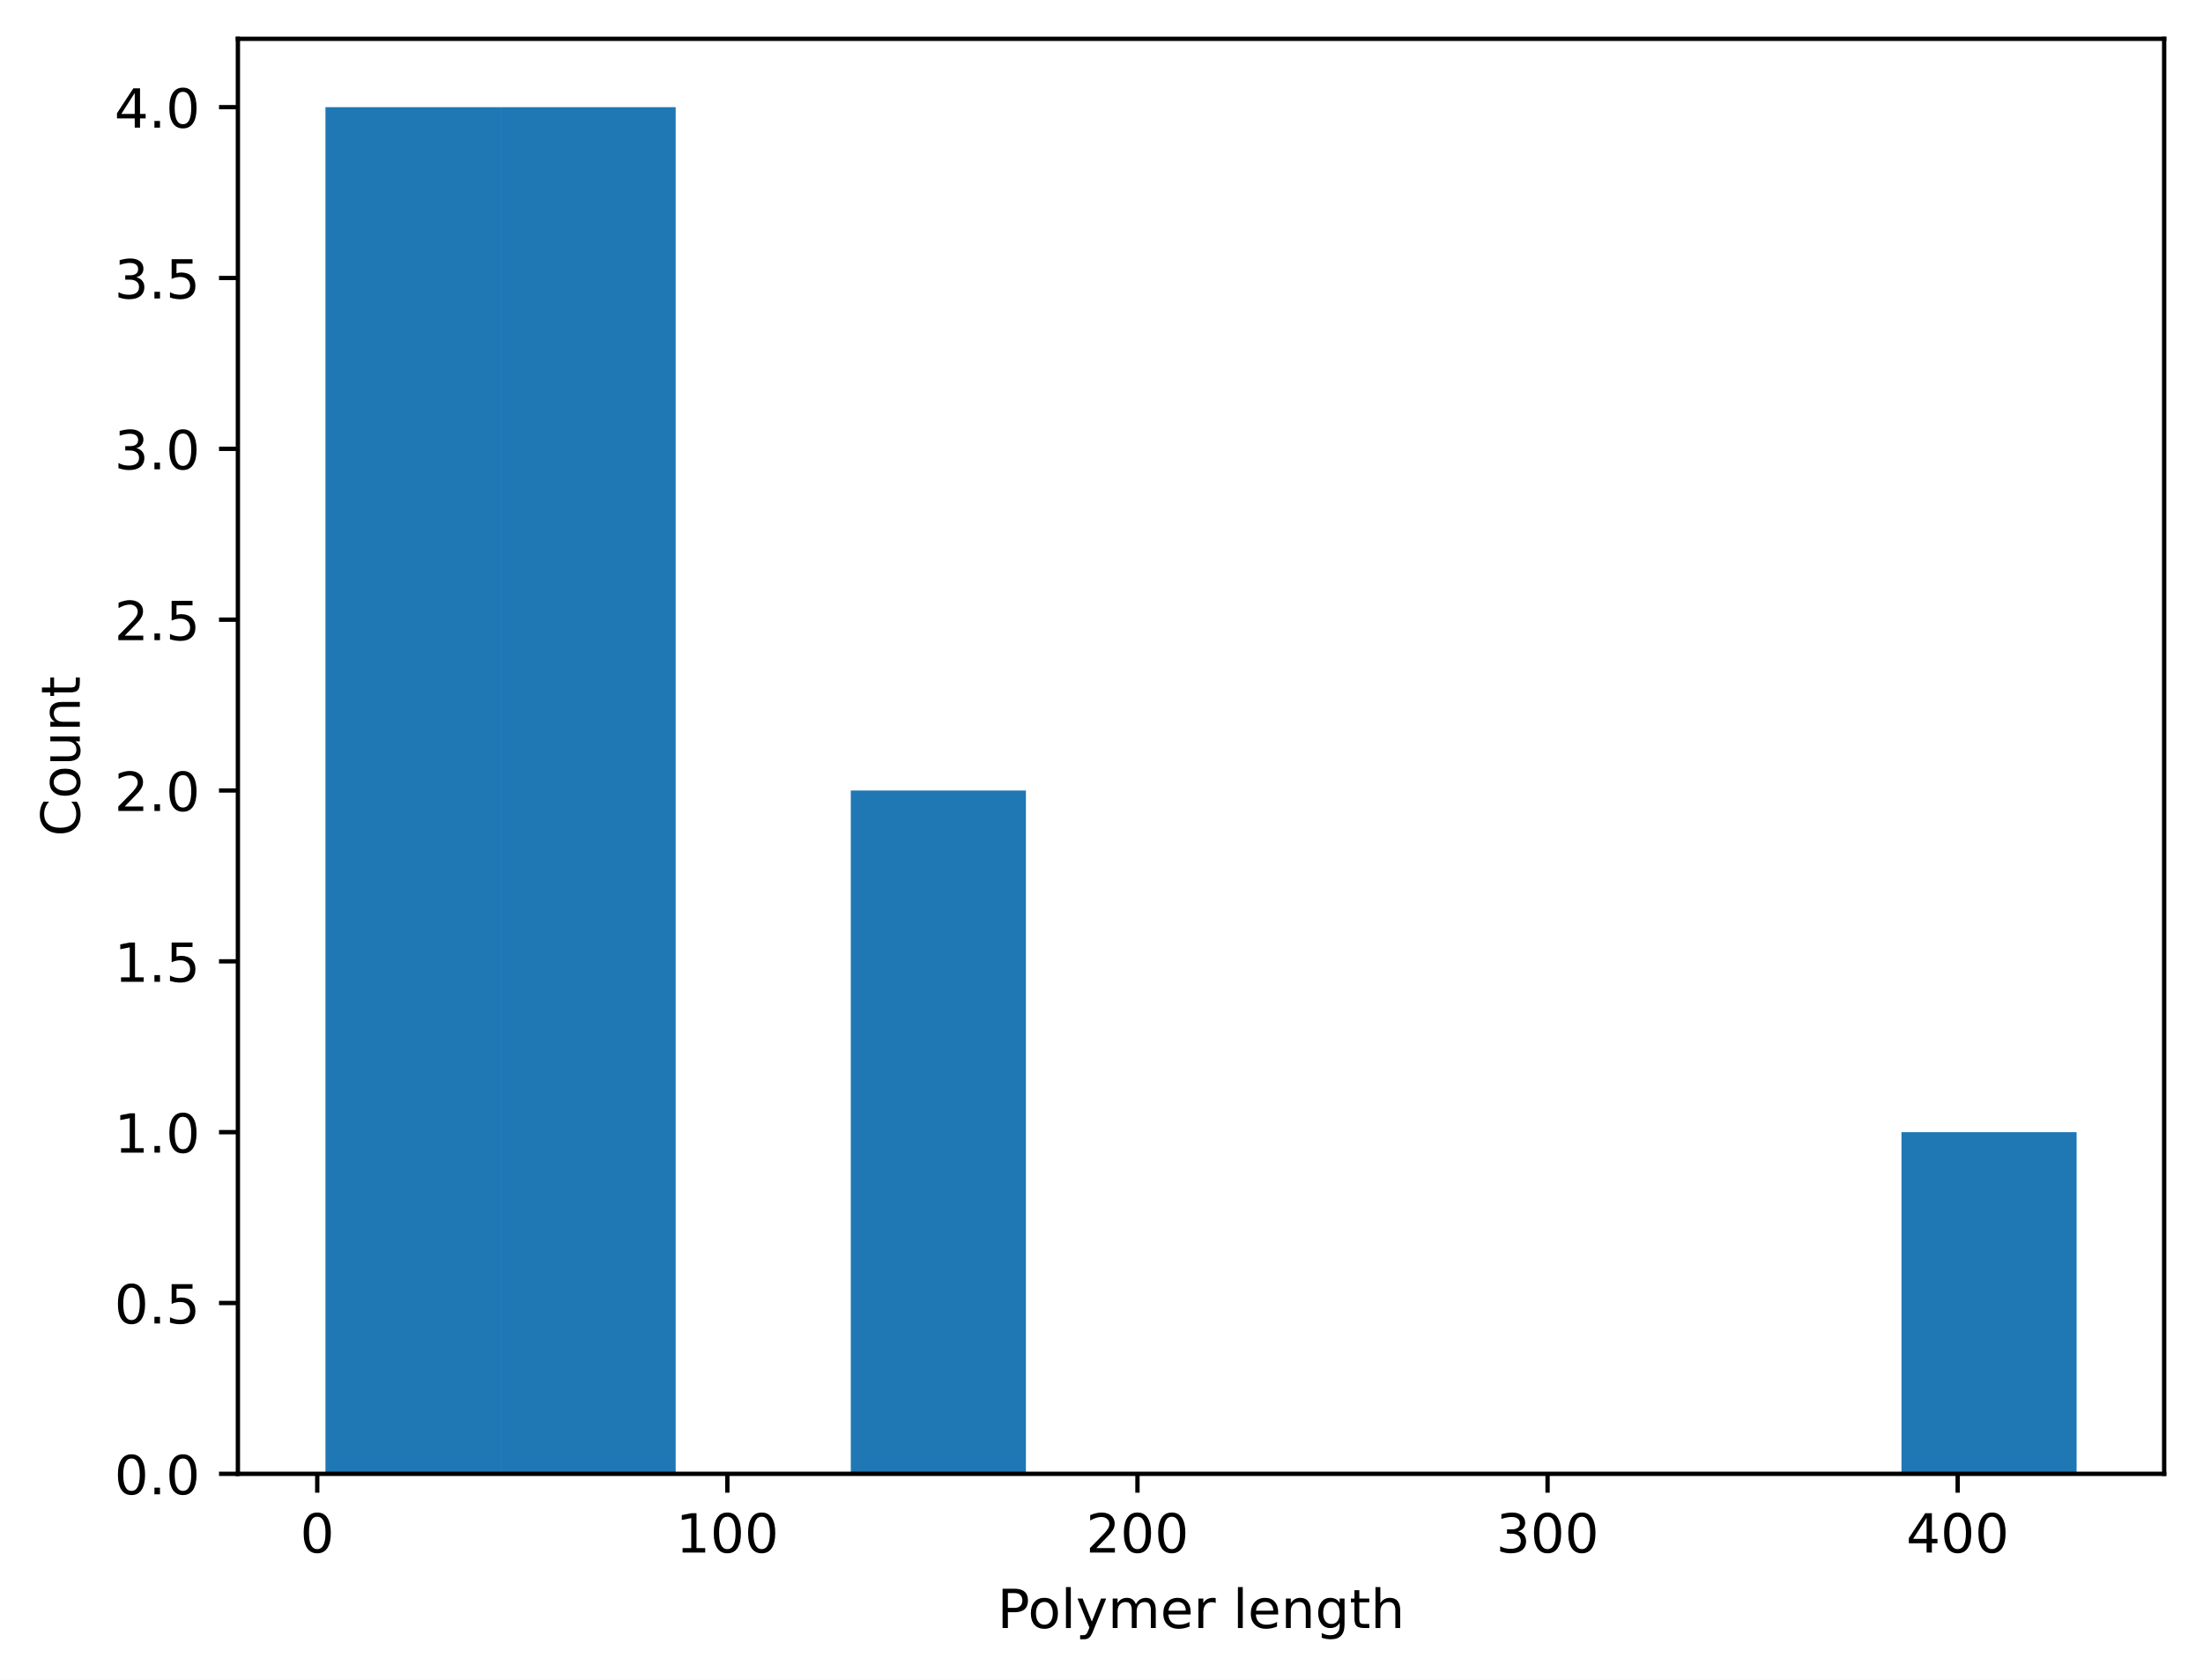
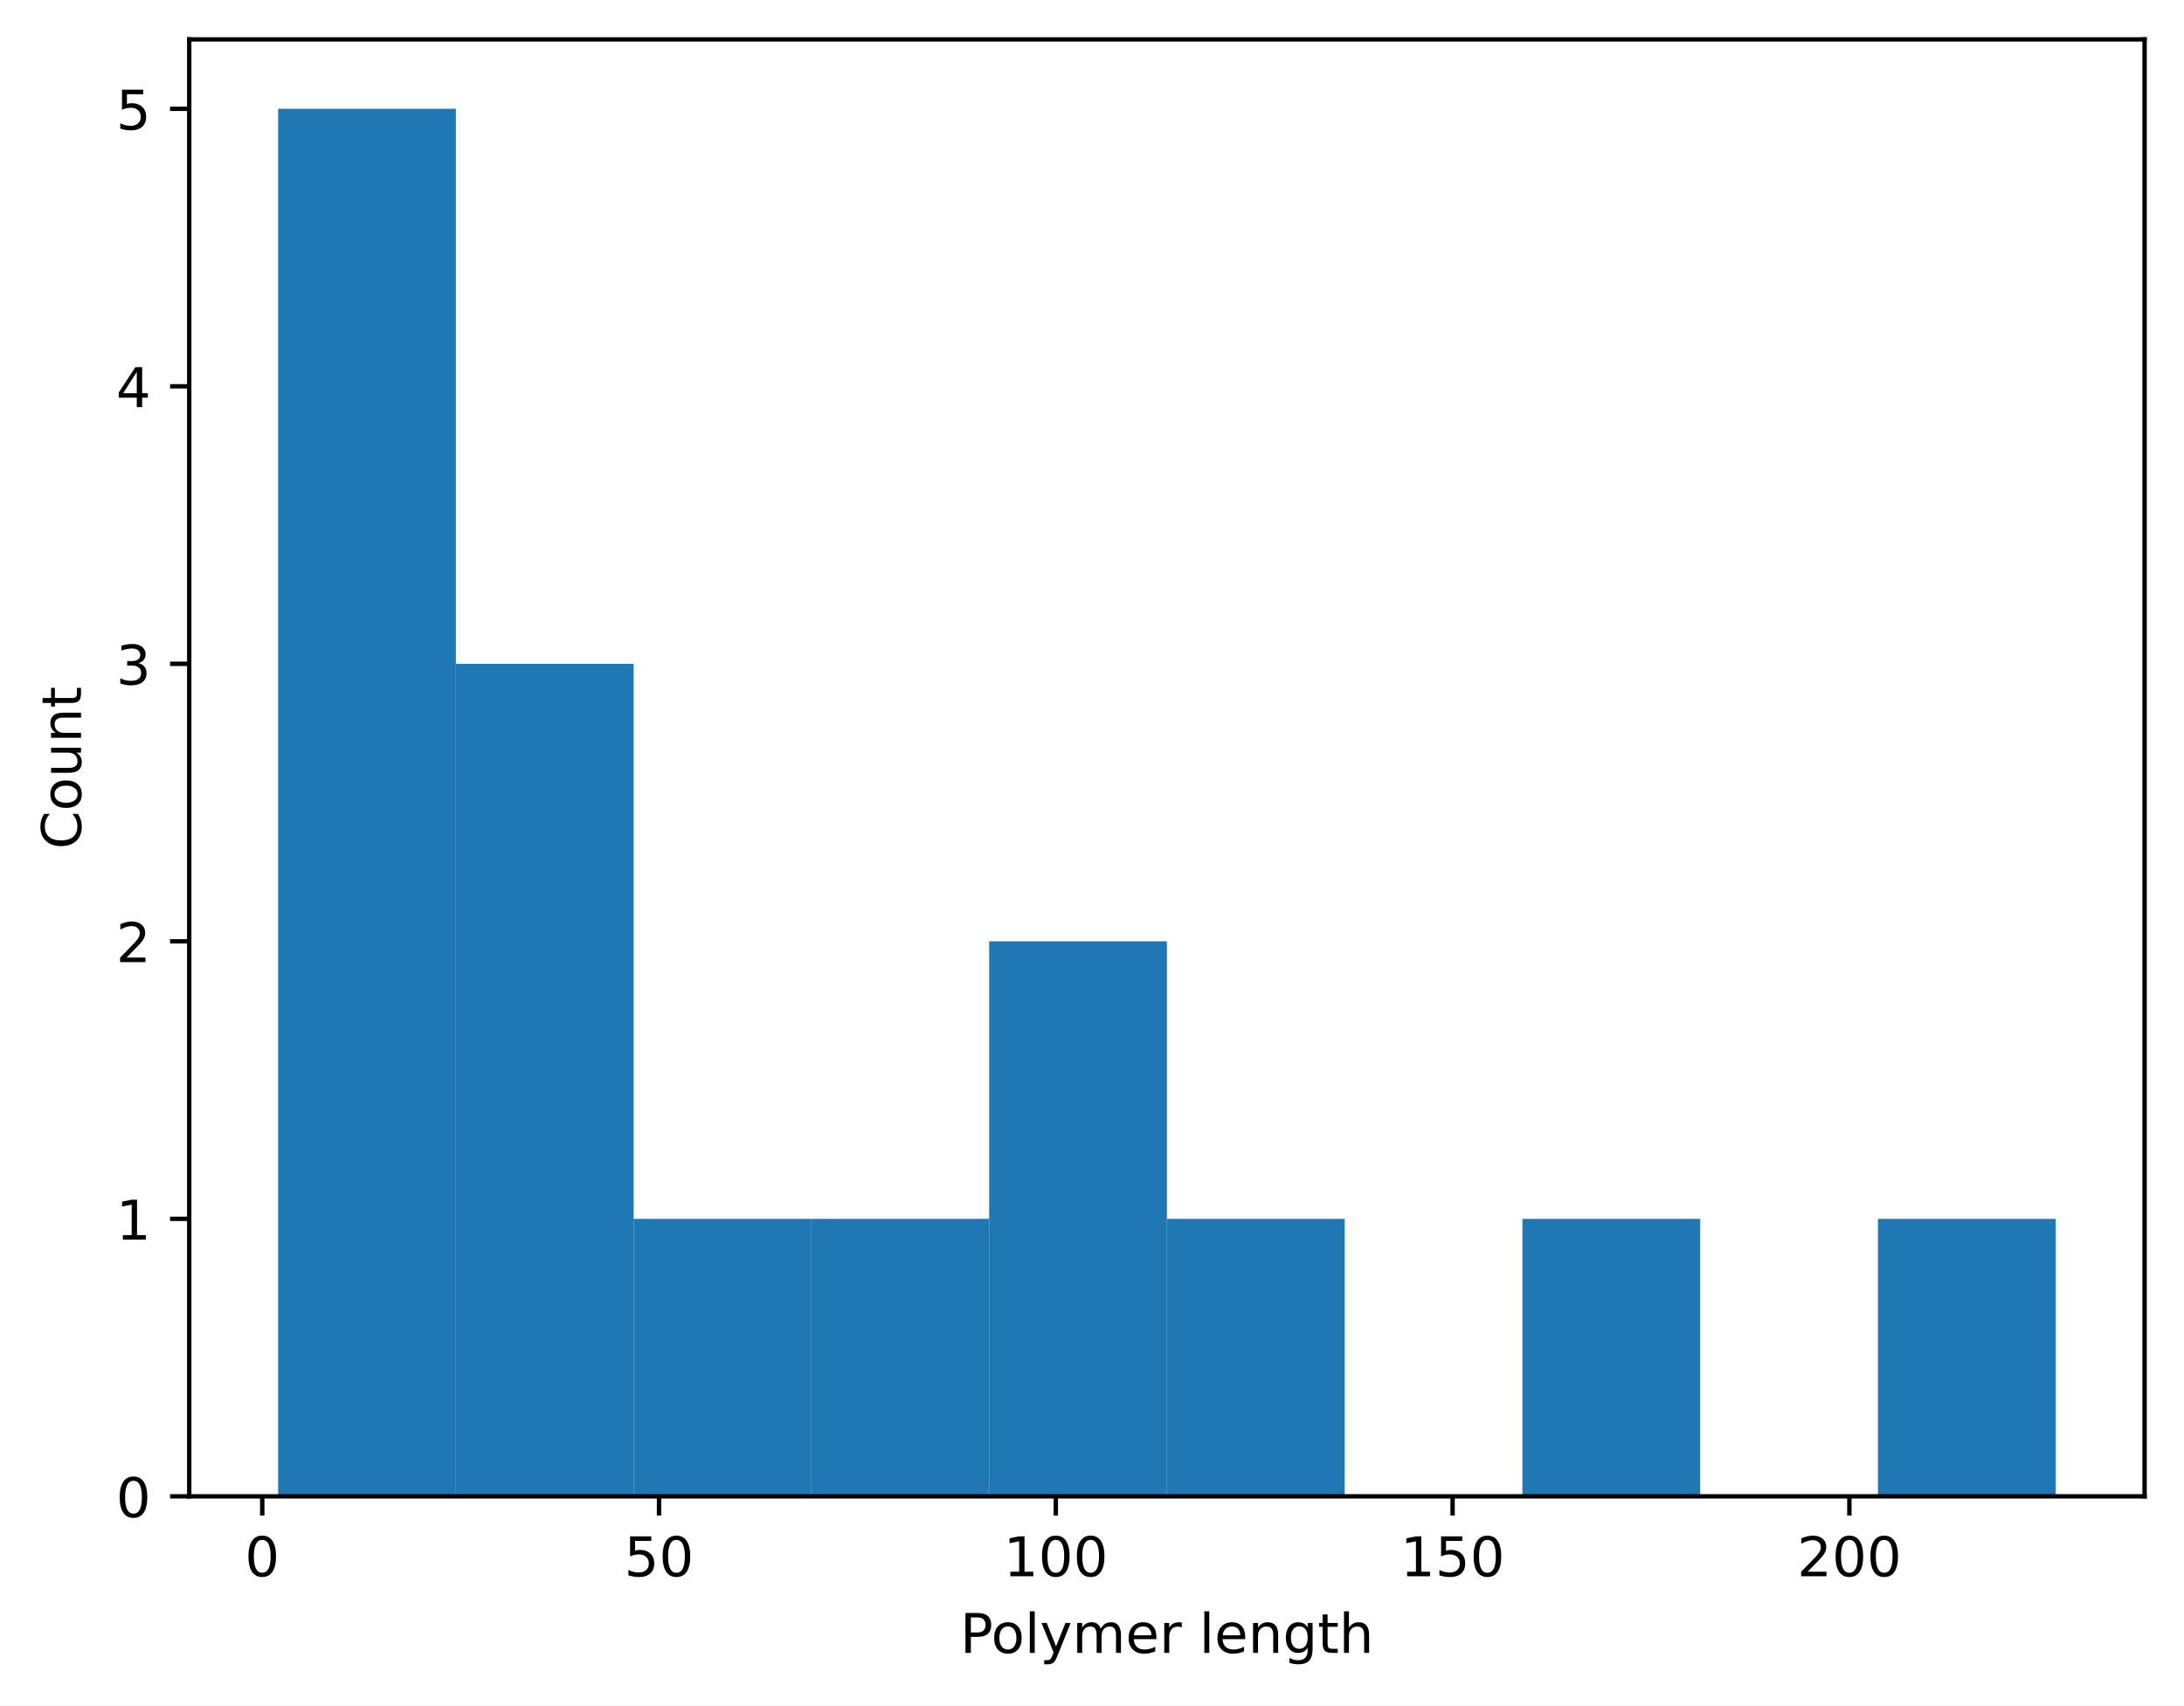
- <svg xmlns="http://www.w3.org/2000/svg" xmlns:xlink="http://www.w3.org/1999/xlink" width="408.423pt" height="311.513pt" viewBox="0 0 408.423 311.513" version="1.1">
+ <svg xmlns="http://www.w3.org/2000/svg" xmlns:xlink="http://www.w3.org/1999/xlink" width="398.882pt" height="311.513pt" viewBox="0 0 398.882 311.513" version="1.1">
  <defs>
    <style type="text/css">*{stroke-linejoin: round; stroke-linecap: butt}</style>
  </defs>
  <g id="figure_1">
    <g id="patch_1">
-       <path d="M 0 311.513  L 408.423 311.513  L 408.423 0  L 0 0  z " style="fill: #ffffff" />
+       <path d="M 0 311.513  L 398.882 311.513  L 398.882 0  L 0 0  z " style="fill: #ffffff" />
    </g>
    <g id="axes_1">
      <g id="patch_2">
-         <path d="M 44.103 273.312  L 401.223 273.312  L 401.223 7.2  L 44.103 7.2  z " style="fill: #ffffff" />
+         <path d="M 34.562 273.312  L 391.683 273.312  L 391.683 7.2  L 34.562 7.2  z " style="fill: #ffffff" />
      </g>
      <g id="patch_3">
-         <path d="M 60.336 273.312  L 92.801 273.312  L 92.801 19.872  L 60.336 19.872  z " clip-path="url(#p79c6729367)" style="fill: #1f77b4" />
+         <path d="M 50.795 273.312  L 83.261 273.312  L 83.261 19.872  L 50.795 19.872  z " clip-path="url(#pa823205411)" style="fill: #1f77b4" />
      </g>
      <g id="patch_4">
-         <path d="M 92.801 273.312  L 125.267 273.312  L 125.267 19.872  L 92.801 19.872  z " clip-path="url(#p79c6729367)" style="fill: #1f77b4" />
+         <path d="M 83.261 273.312  L 115.726 273.312  L 115.726 121.248  L 83.261 121.248  z " clip-path="url(#pa823205411)" style="fill: #1f77b4" />
      </g>
      <g id="patch_5">
-         <path d="M 125.267 273.312  L 157.732 273.312  L 157.732 273.312  L 125.267 273.312  z " clip-path="url(#p79c6729367)" style="fill: #1f77b4" />
+         <path d="M 115.726 273.312  L 148.192 273.312  L 148.192 222.624  L 115.726 222.624  z " clip-path="url(#pa823205411)" style="fill: #1f77b4" />
      </g>
      <g id="patch_6">
-         <path d="M 157.732 273.312  L 190.198 273.312  L 190.198 146.592  L 157.732 146.592  z " clip-path="url(#p79c6729367)" style="fill: #1f77b4" />
+         <path d="M 148.192 273.312  L 180.657 273.312  L 180.657 222.624  L 148.192 222.624  z " clip-path="url(#pa823205411)" style="fill: #1f77b4" />
      </g>
      <g id="patch_7">
-         <path d="M 190.198 273.312  L 222.663 273.312  L 222.663 273.312  L 190.198 273.312  z " clip-path="url(#p79c6729367)" style="fill: #1f77b4" />
+         <path d="M 180.657 273.312  L 213.123 273.312  L 213.123 171.936  L 180.657 171.936  z " clip-path="url(#pa823205411)" style="fill: #1f77b4" />
      </g>
      <g id="patch_8">
-         <path d="M 222.663 273.312  L 255.129 273.312  L 255.129 273.312  L 222.663 273.312  z " clip-path="url(#p79c6729367)" style="fill: #1f77b4" />
+         <path d="M 213.123 273.312  L 245.588 273.312  L 245.588 222.624  L 213.123 222.624  z " clip-path="url(#pa823205411)" style="fill: #1f77b4" />
      </g>
      <g id="patch_9">
-         <path d="M 255.129 273.312  L 287.594 273.312  L 287.594 273.312  L 255.129 273.312  z " clip-path="url(#p79c6729367)" style="fill: #1f77b4" />
+         <path d="M 245.588 273.312  L 278.053 273.312  L 278.053 273.312  L 245.588 273.312  z " clip-path="url(#pa823205411)" style="fill: #1f77b4" />
      </g>
      <g id="patch_10">
-         <path d="M 287.594 273.312  L 320.059 273.312  L 320.059 273.312  L 287.594 273.312  z " clip-path="url(#p79c6729367)" style="fill: #1f77b4" />
+         <path d="M 278.053 273.312  L 310.519 273.312  L 310.519 222.624  L 278.053 222.624  z " clip-path="url(#pa823205411)" style="fill: #1f77b4" />
      </g>
      <g id="patch_11">
-         <path d="M 320.059 273.312  L 352.525 273.312  L 352.525 273.312  L 320.059 273.312  z " clip-path="url(#p79c6729367)" style="fill: #1f77b4" />
+         <path d="M 310.519 273.312  L 342.984 273.312  L 342.984 273.312  L 310.519 273.312  z " clip-path="url(#pa823205411)" style="fill: #1f77b4" />
      </g>
      <g id="patch_12">
-         <path d="M 352.525 273.312  L 384.99 273.312  L 384.99 209.952  L 352.525 209.952  z " clip-path="url(#p79c6729367)" style="fill: #1f77b4" />
+         <path d="M 342.984 273.312  L 375.45 273.312  L 375.45 222.624  L 342.984 222.624  z " clip-path="url(#pa823205411)" style="fill: #1f77b4" />
      </g>
      <g id="matplotlib.axis_1">
        <g id="xtick_1">
          <g id="line2d_1">
            <defs>
-               <path id="m4d6ea83478" d="M 0 0  L 0 3.5  " style="stroke: #000000; stroke-width: 0.8" />
-             </defs>
-             <g>
-               <use xlink:href="#m4d6ea83478" x="58.815" y="273.312" style="stroke: #000000; stroke-width: 0.8" />
+               <path id="mf8791bfb45" d="M 0 0  L 0 3.5  " style="stroke: #000000; stroke-width: 0.8" />
+             </defs>
+             <g>
+               <use xlink:href="#mf8791bfb45" x="47.897" y="273.312" style="stroke: #000000; stroke-width: 0.8" />
            </g>
          </g>
          <g id="text_1">
-             <g transform="translate(55.63397 287.9097) scale(0.1 -0.1)">
+             <g transform="translate(44.71528 287.9097) scale(0.1 -0.1)">
              <defs>
                <path id="DejaVuSans-13" d="M 2034 4250  Q 1547 4250 1301 3770  Q 1056 3291 1056 2328  Q 1056 1369 1301 889  Q 1547 409 2034 409  Q 2525 409 2770 889  Q 3016 1369 3016 2328  Q 3016 3291 2770 3770  Q 2525 4250 2034 4250  z M 2034 4750  Q 2819 4750 3233 4129  Q 3647 3509 3647 2328  Q 3647 1150 3233 529  Q 2819 -91 2034 -91  Q 1250 -91 836 529  Q 422 1150 422 2328  Q 422 3509 836 4129  Q 1250 4750 2034 4750  z " transform="scale(0.015625)" />
              </defs>
              <use xlink:href="#DejaVuSans-13" />
            </g>
          </g>
        </g>
        <g id="xtick_2">
          <g id="line2d_2">
            <g>
-               <use xlink:href="#m4d6ea83478" x="134.847" y="273.312" style="stroke: #000000; stroke-width: 0.8" />
+               <use xlink:href="#mf8791bfb45" x="120.364" y="273.312" style="stroke: #000000; stroke-width: 0.8" />
            </g>
          </g>
          <g id="text_2">
-             <g transform="translate(125.303 287.9097) scale(0.1 -0.1)">
+             <g transform="translate(114.0016 287.9097) scale(0.1 -0.1)">
+               <defs>
+                 <path id="DejaVuSans-18" d="M 691 4666  L 3169 4666  L 3169 4134  L 1269 4134  L 1269 2991  Q 1406 3038 1543 3061  Q 1681 3084 1819 3084  Q 2600 3084 3056 2656  Q 3513 2228 3513 1497  Q 3513 744 3044 326  Q 2575 -91 1722 -91  Q 1428 -91 1123 -41  Q 819 9 494 109  L 494 744  Q 775 591 1075 516  Q 1375 441 1709 441  Q 2250 441 2565 725  Q 2881 1009 2881 1497  Q 2881 1984 2565 2268  Q 2250 2553 1709 2553  Q 1456 2553 1204 2497  Q 953 2441 691 2322  L 691 4666  z " transform="scale(0.015625)" />
+               </defs>
+               <use xlink:href="#DejaVuSans-18" />
+               <use xlink:href="#DejaVuSans-13" transform="translate(63.625 0)" />
+             </g>
+           </g>
+         </g>
+         <g id="xtick_3">
+           <g id="line2d_3">
+             <g>
+               <use xlink:href="#mf8791bfb45" x="192.832" y="273.312" style="stroke: #000000; stroke-width: 0.8" />
+             </g>
+           </g>
+           <g id="text_3">
+             <g transform="translate(183.2878 287.9097) scale(0.1 -0.1)">
              <defs>
                <path id="DejaVuSans-14" d="M 794 531  L 1825 531  L 1825 4091  L 703 3866  L 703 4441  L 1819 4666  L 2450 4666  L 2450 531  L 3481 531  L 3481 0  L 794 0  L 794 531  z " transform="scale(0.015625)" />
              </defs>
              <use xlink:href="#DejaVuSans-14" />
              <use xlink:href="#DejaVuSans-13" transform="translate(63.625 0)" />
              <use xlink:href="#DejaVuSans-13" transform="translate(127.25 0)" />
            </g>
          </g>
        </g>
-         <g id="xtick_3">
-           <g id="line2d_3">
-             <g>
-               <use xlink:href="#m4d6ea83478" x="210.878" y="273.312" style="stroke: #000000; stroke-width: 0.8" />
-             </g>
-           </g>
-           <g id="text_3">
-             <g transform="translate(201.3345 287.9097) scale(0.1 -0.1)">
+         <g id="xtick_4">
+           <g id="line2d_4">
+             <g>
+               <use xlink:href="#mf8791bfb45" x="265.299" y="273.312" style="stroke: #000000; stroke-width: 0.8" />
+             </g>
+           </g>
+           <g id="text_4">
+             <g transform="translate(255.7554 287.9097) scale(0.1 -0.1)">
+               <use xlink:href="#DejaVuSans-14" />
+               <use xlink:href="#DejaVuSans-18" transform="translate(63.625 0)" />
+               <use xlink:href="#DejaVuSans-13" transform="translate(127.25 0)" />
+             </g>
+           </g>
+         </g>
+         <g id="xtick_5">
+           <g id="line2d_5">
+             <g>
+               <use xlink:href="#mf8791bfb45" x="337.767" y="273.312" style="stroke: #000000; stroke-width: 0.8" />
+             </g>
+           </g>
+           <g id="text_5">
+             <g transform="translate(328.2229 287.9097) scale(0.1 -0.1)">
              <defs>
                <path id="DejaVuSans-15" d="M 1228 531  L 3431 531  L 3431 0  L 469 0  L 469 531  Q 828 903 1448 1529  Q 2069 2156 2228 2338  Q 2531 2678 2651 2914  Q 2772 3150 2772 3378  Q 2772 3750 2511 3984  Q 2250 4219 1831 4219  Q 1534 4219 1204 4116  Q 875 4013 500 3803  L 500 4441  Q 881 4594 1212 4672  Q 1544 4750 1819 4750  Q 2544 4750 2975 4387  Q 3406 4025 3406 3419  Q 3406 3131 3298 2873  Q 3191 2616 2906 2266  Q 2828 2175 2409 1742  Q 1991 1309 1228 531  z " transform="scale(0.015625)" />
              </defs>
              <use xlink:href="#DejaVuSans-15" />
              <use xlink:href="#DejaVuSans-13" transform="translate(63.625 0)" />
              <use xlink:href="#DejaVuSans-13" transform="translate(127.25 0)" />
            </g>
          </g>
        </g>
-         <g id="xtick_4">
-           <g id="line2d_4">
-             <g>
-               <use xlink:href="#m4d6ea83478" x="286.91" y="273.312" style="stroke: #000000; stroke-width: 0.8" />
-             </g>
-           </g>
-           <g id="text_4">
-             <g transform="translate(277.366 287.9097) scale(0.1 -0.1)">
-               <defs>
-                 <path id="DejaVuSans-16" d="M 2597 2516  Q 3050 2419 3304 2112  Q 3559 1806 3559 1356  Q 3559 666 3084 287  Q 2609 -91 1734 -91  Q 1441 -91 1130 -33  Q 819 25 488 141  L 488 750  Q 750 597 1062 519  Q 1375 441 1716 441  Q 2309 441 2620 675  Q 2931 909 2931 1356  Q 2931 1769 2642 2001  Q 2353 2234 1838 2234  L 1294 2234  L 1294 2753  L 1863 2753  Q 2328 2753 2575 2939  Q 2822 3125 2822 3475  Q 2822 3834 2567 4026  Q 2313 4219 1838 4219  Q 1578 4219 1281 4162  Q 984 4106 628 3988  L 628 4550  Q 988 4650 1302 4700  Q 1616 4750 1894 4750  Q 2613 4750 3031 4423  Q 3450 4097 3450 3541  Q 3450 3153 3228 2886  Q 3006 2619 2597 2516  z " transform="scale(0.015625)" />
-               </defs>
-               <use xlink:href="#DejaVuSans-16" />
-               <use xlink:href="#DejaVuSans-13" transform="translate(63.625 0)" />
-               <use xlink:href="#DejaVuSans-13" transform="translate(127.25 0)" />
-             </g>
-           </g>
-         </g>
-         <g id="xtick_5">
-           <g id="line2d_5">
-             <g>
-               <use xlink:href="#m4d6ea83478" x="362.941" y="273.312" style="stroke: #000000; stroke-width: 0.8" />
-             </g>
-           </g>
-           <g id="text_5">
-             <g transform="translate(353.3975 287.9097) scale(0.1 -0.1)">
-               <defs>
-                 <path id="DejaVuSans-17" d="M 2419 4116  L 825 1625  L 2419 1625  L 2419 4116  z M 2253 4666  L 3047 4666  L 3047 1625  L 3713 1625  L 3713 1100  L 3047 1100  L 3047 0  L 2419 0  L 2419 1100  L 313 1100  L 313 1709  L 2253 4666  z " transform="scale(0.015625)" />
-               </defs>
-               <use xlink:href="#DejaVuSans-17" />
-               <use xlink:href="#DejaVuSans-13" transform="translate(63.625 0)" />
-               <use xlink:href="#DejaVuSans-13" transform="translate(127.25 0)" />
-             </g>
-           </g>
-         </g>
        <g id="text_6">
-           <g transform="translate(184.8897 301.9104) scale(0.1 -0.1)">
+           <g transform="translate(175.3491 301.9104) scale(0.1 -0.1)">
            <defs>
              <path id="DejaVuSans-33" d="M 1259 4147  L 1259 2394  L 2053 2394  Q 2494 2394 2734 2622  Q 2975 2850 2975 3272  Q 2975 3691 2734 3919  Q 2494 4147 2053 4147  L 1259 4147  z M 628 4666  L 2053 4666  Q 2838 4666 3239 4311  Q 3641 3956 3641 3272  Q 3641 2581 3239 2228  Q 2838 1875 2053 1875  L 1259 1875  L 1259 0  L 628 0  L 628 4666  z " transform="scale(0.015625)" />
              <path id="DejaVuSans-52" d="M 1959 3097  Q 1497 3097 1228 2736  Q 959 2375 959 1747  Q 959 1119 1226 758  Q 1494 397 1959 397  Q 2419 397 2687 759  Q 2956 1122 2956 1747  Q 2956 2369 2687 2733  Q 2419 3097 1959 3097  z M 1959 3584  Q 2709 3584 3137 3096  Q 3566 2609 3566 1747  Q 3566 888 3137 398  Q 2709 -91 1959 -91  Q 1206 -91 779 398  Q 353 888 353 1747  Q 353 2609 779 3096  Q 1206 3584 1959 3584  z " transform="scale(0.015625)" />
              <path id="DejaVuSans-4f" d="M 603 4863  L 1178 4863  L 1178 0  L 603 0  L 603 4863  z " transform="scale(0.015625)" />
              <path id="DejaVuSans-5c" d="M 2059 -325  Q 1816 -950 1584 -1140  Q 1353 -1331 966 -1331  L 506 -1331  L 506 -850  L 844 -850  Q 1081 -850 1212 -737  Q 1344 -625 1503 -206  L 1606 56  L 191 3500  L 800 3500  L 1894 763  L 2988 3500  L 3597 3500  L 2059 -325  z " transform="scale(0.015625)" />
              <path id="DejaVuSans-50" d="M 3328 2828  Q 3544 3216 3844 3400  Q 4144 3584 4550 3584  Q 5097 3584 5394 3201  Q 5691 2819 5691 2113  L 5691 0  L 5113 0  L 5113 2094  Q 5113 2597 4934 2840  Q 4756 3084 4391 3084  Q 3944 3084 3684 2787  Q 3425 2491 3425 1978  L 3425 0  L 2847 0  L 2847 2094  Q 2847 2600 2669 2842  Q 2491 3084 2119 3084  Q 1678 3084 1418 2786  Q 1159 2488 1159 1978  L 1159 0  L 581 0  L 581 3500  L 1159 3500  L 1159 2956  Q 1356 3278 1631 3431  Q 1906 3584 2284 3584  Q 2666 3584 2933 3390  Q 3200 3197 3328 2828  z " transform="scale(0.015625)" />
              <path id="DejaVuSans-48" d="M 3597 1894  L 3597 1613  L 953 1613  Q 991 1019 1311 708  Q 1631 397 2203 397  Q 2534 397 2845 478  Q 3156 559 3463 722  L 3463 178  Q 3153 47 2828 -22  Q 2503 -91 2169 -91  Q 1331 -91 842 396  Q 353 884 353 1716  Q 353 2575 817 3079  Q 1281 3584 2069 3584  Q 2775 3584 3186 3129  Q 3597 2675 3597 1894  z M 3022 2063  Q 3016 2534 2758 2815  Q 2500 3097 2075 3097  Q 1594 3097 1305 2825  Q 1016 2553 972 2059  L 3022 2063  z " transform="scale(0.015625)" />
              <path id="DejaVuSans-55" d="M 2631 2963  Q 2534 3019 2420 3045  Q 2306 3072 2169 3072  Q 1681 3072 1420 2755  Q 1159 2438 1159 1844  L 1159 0  L 581 0  L 581 3500  L 1159 3500  L 1159 2956  Q 1341 3275 1631 3429  Q 1922 3584 2338 3584  Q 2397 3584 2469 3576  Q 2541 3569 2628 3553  L 2631 2963  z " transform="scale(0.015625)" />
              <path id="DejaVuSans-3" transform="scale(0.015625)" />
              <path id="DejaVuSans-51" d="M 3513 2113  L 3513 0  L 2938 0  L 2938 2094  Q 2938 2591 2744 2837  Q 2550 3084 2163 3084  Q 1697 3084 1428 2787  Q 1159 2491 1159 1978  L 1159 0  L 581 0  L 581 3500  L 1159 3500  L 1159 2956  Q 1366 3272 1645 3428  Q 1925 3584 2291 3584  Q 2894 3584 3203 3211  Q 3513 2838 3513 2113  z " transform="scale(0.015625)" />
              <path id="DejaVuSans-4a" d="M 2906 1791  Q 2906 2416 2648 2759  Q 2391 3103 1925 3103  Q 1463 3103 1205 2759  Q 947 2416 947 1791  Q 947 1169 1205 825  Q 1463 481 1925 481  Q 2391 481 2648 825  Q 2906 1169 2906 1791  z M 3481 434  Q 3481 -459 3084 -895  Q 2688 -1331 1869 -1331  Q 1566 -1331 1297 -1286  Q 1028 -1241 775 -1147  L 775 -588  Q 1028 -725 1275 -790  Q 1522 -856 1778 -856  Q 2344 -856 2625 -561  Q 2906 -266 2906 331  L 2906 616  Q 2728 306 2450 153  Q 2172 0 1784 0  Q 1141 0 747 490  Q 353 981 353 1791  Q 353 2603 747 3093  Q 1141 3584 1784 3584  Q 2172 3584 2450 3431  Q 2728 3278 2906 2969  L 2906 3500  L 3481 3500  L 3481 434  z " transform="scale(0.015625)" />
              <path id="DejaVuSans-57" d="M 1172 4494  L 1172 3500  L 2356 3500  L 2356 3053  L 1172 3053  L 1172 1153  Q 1172 725 1289 603  Q 1406 481 1766 481  L 2356 481  L 2356 0  L 1766 0  Q 1100 0 847 248  Q 594 497 594 1153  L 594 3053  L 172 3053  L 172 3500  L 594 3500  L 594 4494  L 1172 4494  z " transform="scale(0.015625)" />
              <path id="DejaVuSans-4b" d="M 3513 2113  L 3513 0  L 2938 0  L 2938 2094  Q 2938 2591 2744 2837  Q 2550 3084 2163 3084  Q 1697 3084 1428 2787  Q 1159 2491 1159 1978  L 1159 0  L 581 0  L 581 4863  L 1159 4863  L 1159 2956  Q 1366 3272 1645 3428  Q 1925 3584 2291 3584  Q 2894 3584 3203 3211  Q 3513 2838 3513 2113  z " transform="scale(0.015625)" />
            </defs>
            <use xlink:href="#DejaVuSans-33" />
            <use xlink:href="#DejaVuSans-52" transform="translate(56.73438 0)" />
            <use xlink:href="#DejaVuSans-4f" transform="translate(117.9219 0)" />
            <use xlink:href="#DejaVuSans-5c" transform="translate(145.7031 0)" />
            <use xlink:href="#DejaVuSans-50" transform="translate(204.8906 0)" />
            <use xlink:href="#DejaVuSans-48" transform="translate(302.2969 0)" />
            <use xlink:href="#DejaVuSans-55" transform="translate(363.8281 0)" />
            <use xlink:href="#DejaVuSans-3" transform="translate(404.9375 0)" />
            <use xlink:href="#DejaVuSans-4f" transform="translate(436.7188 0)" />
            <use xlink:href="#DejaVuSans-48" transform="translate(464.5 0)" />
            <use xlink:href="#DejaVuSans-51" transform="translate(526.0312 0)" />
            <use xlink:href="#DejaVuSans-4a" transform="translate(589.4062 0)" />
            <use xlink:href="#DejaVuSans-57" transform="translate(652.8906 0)" />
            <use xlink:href="#DejaVuSans-4b" transform="translate(692.0938 0)" />
          </g>
        </g>
      </g>
      <g id="matplotlib.axis_2">
        <g id="ytick_1">
          <g id="line2d_6">
            <defs>
-               <path id="m2b48481d12" d="M 0 0  L -3.5 0  " style="stroke: #000000; stroke-width: 0.8" />
-             </defs>
-             <g>
-               <use xlink:href="#m2b48481d12" x="44.103" y="273.312" style="stroke: #000000; stroke-width: 0.8" />
+               <path id="mb2833f447c" d="M 0 0  L -3.5 0  " style="stroke: #000000; stroke-width: 0.8" />
+             </defs>
+             <g>
+               <use xlink:href="#mb2833f447c" x="34.562" y="273.312" style="stroke: #000000; stroke-width: 0.8" />
            </g>
          </g>
          <g id="text_7">
            <g transform="translate(21.2 277.1108) scale(0.1 -0.1)">
-               <defs>
-                 <path id="DejaVuSans-11" d="M 684 794  L 1344 794  L 1344 0  L 684 0  L 684 794  z " transform="scale(0.015625)" />
-               </defs>
              <use xlink:href="#DejaVuSans-13" />
-               <use xlink:href="#DejaVuSans-11" transform="translate(63.625 0)" />
-               <use xlink:href="#DejaVuSans-13" transform="translate(95.40625 0)" />
            </g>
          </g>
        </g>
        <g id="ytick_2">
          <g id="line2d_7">
            <g>
-               <use xlink:href="#m2b48481d12" x="44.103" y="241.632" style="stroke: #000000; stroke-width: 0.8" />
+               <use xlink:href="#mb2833f447c" x="34.562" y="222.624" style="stroke: #000000; stroke-width: 0.8" />
            </g>
          </g>
          <g id="text_8">
-             <g transform="translate(21.2 245.4308) scale(0.1 -0.1)">
-               <defs>
-                 <path id="DejaVuSans-18" d="M 691 4666  L 3169 4666  L 3169 4134  L 1269 4134  L 1269 2991  Q 1406 3038 1543 3061  Q 1681 3084 1819 3084  Q 2600 3084 3056 2656  Q 3513 2228 3513 1497  Q 3513 744 3044 326  Q 2575 -91 1722 -91  Q 1428 -91 1123 -41  Q 819 9 494 109  L 494 744  Q 775 591 1075 516  Q 1375 441 1709 441  Q 2250 441 2565 725  Q 2881 1009 2881 1497  Q 2881 1984 2565 2268  Q 2250 2553 1709 2553  Q 1456 2553 1204 2497  Q 953 2441 691 2322  L 691 4666  z " transform="scale(0.015625)" />
-               </defs>
-               <use xlink:href="#DejaVuSans-13" />
-               <use xlink:href="#DejaVuSans-11" transform="translate(63.625 0)" />
-               <use xlink:href="#DejaVuSans-18" transform="translate(95.40625 0)" />
+             <g transform="translate(21.2 226.4228) scale(0.1 -0.1)">
+               <use xlink:href="#DejaVuSans-14" />
            </g>
          </g>
        </g>
        <g id="ytick_3">
          <g id="line2d_8">
            <g>
-               <use xlink:href="#m2b48481d12" x="44.103" y="209.952" style="stroke: #000000; stroke-width: 0.8" />
+               <use xlink:href="#mb2833f447c" x="34.562" y="171.936" style="stroke: #000000; stroke-width: 0.8" />
            </g>
          </g>
          <g id="text_9">
-             <g transform="translate(21.2 213.7508) scale(0.1 -0.1)">
-               <use xlink:href="#DejaVuSans-14" />
-               <use xlink:href="#DejaVuSans-11" transform="translate(63.625 0)" />
-               <use xlink:href="#DejaVuSans-13" transform="translate(95.40625 0)" />
+             <g transform="translate(21.2 175.7348) scale(0.1 -0.1)">
+               <use xlink:href="#DejaVuSans-15" />
            </g>
          </g>
        </g>
        <g id="ytick_4">
          <g id="line2d_9">
            <g>
-               <use xlink:href="#m2b48481d12" x="44.103" y="178.272" style="stroke: #000000; stroke-width: 0.8" />
+               <use xlink:href="#mb2833f447c" x="34.562" y="121.248" style="stroke: #000000; stroke-width: 0.8" />
            </g>
          </g>
          <g id="text_10">
-             <g transform="translate(21.2 182.0708) scale(0.1 -0.1)">
-               <use xlink:href="#DejaVuSans-14" />
-               <use xlink:href="#DejaVuSans-11" transform="translate(63.625 0)" />
-               <use xlink:href="#DejaVuSans-18" transform="translate(95.40625 0)" />
+             <g transform="translate(21.2 125.0468) scale(0.1 -0.1)">
+               <defs>
+                 <path id="DejaVuSans-16" d="M 2597 2516  Q 3050 2419 3304 2112  Q 3559 1806 3559 1356  Q 3559 666 3084 287  Q 2609 -91 1734 -91  Q 1441 -91 1130 -33  Q 819 25 488 141  L 488 750  Q 750 597 1062 519  Q 1375 441 1716 441  Q 2309 441 2620 675  Q 2931 909 2931 1356  Q 2931 1769 2642 2001  Q 2353 2234 1838 2234  L 1294 2234  L 1294 2753  L 1863 2753  Q 2328 2753 2575 2939  Q 2822 3125 2822 3475  Q 2822 3834 2567 4026  Q 2313 4219 1838 4219  Q 1578 4219 1281 4162  Q 984 4106 628 3988  L 628 4550  Q 988 4650 1302 4700  Q 1616 4750 1894 4750  Q 2613 4750 3031 4423  Q 3450 4097 3450 3541  Q 3450 3153 3228 2886  Q 3006 2619 2597 2516  z " transform="scale(0.015625)" />
+               </defs>
+               <use xlink:href="#DejaVuSans-16" />
            </g>
          </g>
        </g>
        <g id="ytick_5">
          <g id="line2d_10">
            <g>
-               <use xlink:href="#m2b48481d12" x="44.103" y="146.592" style="stroke: #000000; stroke-width: 0.8" />
+               <use xlink:href="#mb2833f447c" x="34.562" y="70.56" style="stroke: #000000; stroke-width: 0.8" />
            </g>
          </g>
          <g id="text_11">
-             <g transform="translate(21.2 150.3908) scale(0.1 -0.1)">
-               <use xlink:href="#DejaVuSans-15" />
-               <use xlink:href="#DejaVuSans-11" transform="translate(63.625 0)" />
-               <use xlink:href="#DejaVuSans-13" transform="translate(95.40625 0)" />
+             <g transform="translate(21.2 74.35883) scale(0.1 -0.1)">
+               <defs>
+                 <path id="DejaVuSans-17" d="M 2419 4116  L 825 1625  L 2419 1625  L 2419 4116  z M 2253 4666  L 3047 4666  L 3047 1625  L 3713 1625  L 3713 1100  L 3047 1100  L 3047 0  L 2419 0  L 2419 1100  L 313 1100  L 313 1709  L 2253 4666  z " transform="scale(0.015625)" />
+               </defs>
+               <use xlink:href="#DejaVuSans-17" />
            </g>
          </g>
        </g>
        <g id="ytick_6">
          <g id="line2d_11">
            <g>
-               <use xlink:href="#m2b48481d12" x="44.103" y="114.912" style="stroke: #000000; stroke-width: 0.8" />
+               <use xlink:href="#mb2833f447c" x="34.562" y="19.872" style="stroke: #000000; stroke-width: 0.8" />
            </g>
          </g>
          <g id="text_12">
-             <g transform="translate(21.2 118.7108) scale(0.1 -0.1)">
-               <use xlink:href="#DejaVuSans-15" />
-               <use xlink:href="#DejaVuSans-11" transform="translate(63.625 0)" />
-               <use xlink:href="#DejaVuSans-18" transform="translate(95.40625 0)" />
-             </g>
-           </g>
-         </g>
-         <g id="ytick_7">
-           <g id="line2d_12">
-             <g>
-               <use xlink:href="#m2b48481d12" x="44.103" y="83.232" style="stroke: #000000; stroke-width: 0.8" />
-             </g>
-           </g>
-           <g id="text_13">
-             <g transform="translate(21.2 87.03083) scale(0.1 -0.1)">
-               <use xlink:href="#DejaVuSans-16" />
-               <use xlink:href="#DejaVuSans-11" transform="translate(63.625 0)" />
-               <use xlink:href="#DejaVuSans-13" transform="translate(95.40625 0)" />
-             </g>
-           </g>
-         </g>
-         <g id="ytick_8">
-           <g id="line2d_13">
-             <g>
-               <use xlink:href="#m2b48481d12" x="44.103" y="51.552" style="stroke: #000000; stroke-width: 0.8" />
-             </g>
-           </g>
-           <g id="text_14">
-             <g transform="translate(21.2 55.35083) scale(0.1 -0.1)">
-               <use xlink:href="#DejaVuSans-16" />
-               <use xlink:href="#DejaVuSans-11" transform="translate(63.625 0)" />
-               <use xlink:href="#DejaVuSans-18" transform="translate(95.40625 0)" />
-             </g>
-           </g>
-         </g>
-         <g id="ytick_9">
-           <g id="line2d_14">
-             <g>
-               <use xlink:href="#m2b48481d12" x="44.103" y="19.872" style="stroke: #000000; stroke-width: 0.8" />
-             </g>
-           </g>
-           <g id="text_15">
            <g transform="translate(21.2 23.67083) scale(0.1 -0.1)">
-               <use xlink:href="#DejaVuSans-17" />
-               <use xlink:href="#DejaVuSans-11" transform="translate(63.625 0)" />
-               <use xlink:href="#DejaVuSans-13" transform="translate(95.40625 0)" />
-             </g>
-           </g>
-         </g>
-         <g id="text_16">
+               <use xlink:href="#DejaVuSans-18" />
+             </g>
+           </g>
+         </g>
+         <g id="text_13">
          <g transform="translate(14.79766 155.1044) rotate(-90) scale(0.1 -0.1)">
            <defs>
              <path id="DejaVuSans-26" d="M 4122 4306  L 4122 3641  Q 3803 3938 3442 4084  Q 3081 4231 2675 4231  Q 1875 4231 1450 3742  Q 1025 3253 1025 2328  Q 1025 1406 1450 917  Q 1875 428 2675 428  Q 3081 428 3442 575  Q 3803 722 4122 1019  L 4122 359  Q 3791 134 3420 21  Q 3050 -91 2638 -91  Q 1578 -91 968 557  Q 359 1206 359 2328  Q 359 3453 968 4101  Q 1578 4750 2638 4750  Q 3056 4750 3426 4639  Q 3797 4528 4122 4306  z " transform="scale(0.015625)" />
              <path id="DejaVuSans-58" d="M 544 1381  L 544 3500  L 1119 3500  L 1119 1403  Q 1119 906 1312 657  Q 1506 409 1894 409  Q 2359 409 2629 706  Q 2900 1003 2900 1516  L 2900 3500  L 3475 3500  L 3475 0  L 2900 0  L 2900 538  Q 2691 219 2414 64  Q 2138 -91 1772 -91  Q 1169 -91 856 284  Q 544 659 544 1381  z M 1991 3584  L 1991 3584  z " transform="scale(0.015625)" />
            </defs>
            <use xlink:href="#DejaVuSans-26" />
            <use xlink:href="#DejaVuSans-52" transform="translate(69.82812 0)" />
            <use xlink:href="#DejaVuSans-58" transform="translate(131.0156 0)" />
            <use xlink:href="#DejaVuSans-51" transform="translate(194.3906 0)" />
            <use xlink:href="#DejaVuSans-57" transform="translate(257.7656 0)" />
          </g>
        </g>
      </g>
      <g id="patch_13">
-         <path d="M 44.103 273.312  L 44.103 7.2  " style="fill: none; stroke: #000000; stroke-width: 0.8; stroke-linejoin: miter; stroke-linecap: square" />
+         <path d="M 34.562 273.312  L 34.562 7.2  " style="fill: none; stroke: #000000; stroke-width: 0.8; stroke-linejoin: miter; stroke-linecap: square" />
      </g>
      <g id="patch_14">
-         <path d="M 401.223 273.312  L 401.223 7.2  " style="fill: none; stroke: #000000; stroke-width: 0.8; stroke-linejoin: miter; stroke-linecap: square" />
+         <path d="M 391.683 273.312  L 391.683 7.2  " style="fill: none; stroke: #000000; stroke-width: 0.8; stroke-linejoin: miter; stroke-linecap: square" />
      </g>
      <g id="patch_15">
-         <path d="M 44.103 273.312  L 401.223 273.312  " style="fill: none; stroke: #000000; stroke-width: 0.8; stroke-linejoin: miter; stroke-linecap: square" />
+         <path d="M 34.562 273.312  L 391.683 273.312  " style="fill: none; stroke: #000000; stroke-width: 0.8; stroke-linejoin: miter; stroke-linecap: square" />
      </g>
      <g id="patch_16">
-         <path d="M 44.103 7.2  L 401.223 7.2  " style="fill: none; stroke: #000000; stroke-width: 0.8; stroke-linejoin: miter; stroke-linecap: square" />
+         <path d="M 34.562 7.2  L 391.683 7.2  " style="fill: none; stroke: #000000; stroke-width: 0.8; stroke-linejoin: miter; stroke-linecap: square" />
      </g>
    </g>
  </g>
  <defs>
-     <clipPath id="p79c6729367">
-       <rect x="44.103" y="7.2" width="357.12" height="266.112" />
+     <clipPath id="pa823205411">
+       <rect x="34.562" y="7.2" width="357.12" height="266.112" />
    </clipPath>
  </defs>
</svg>
